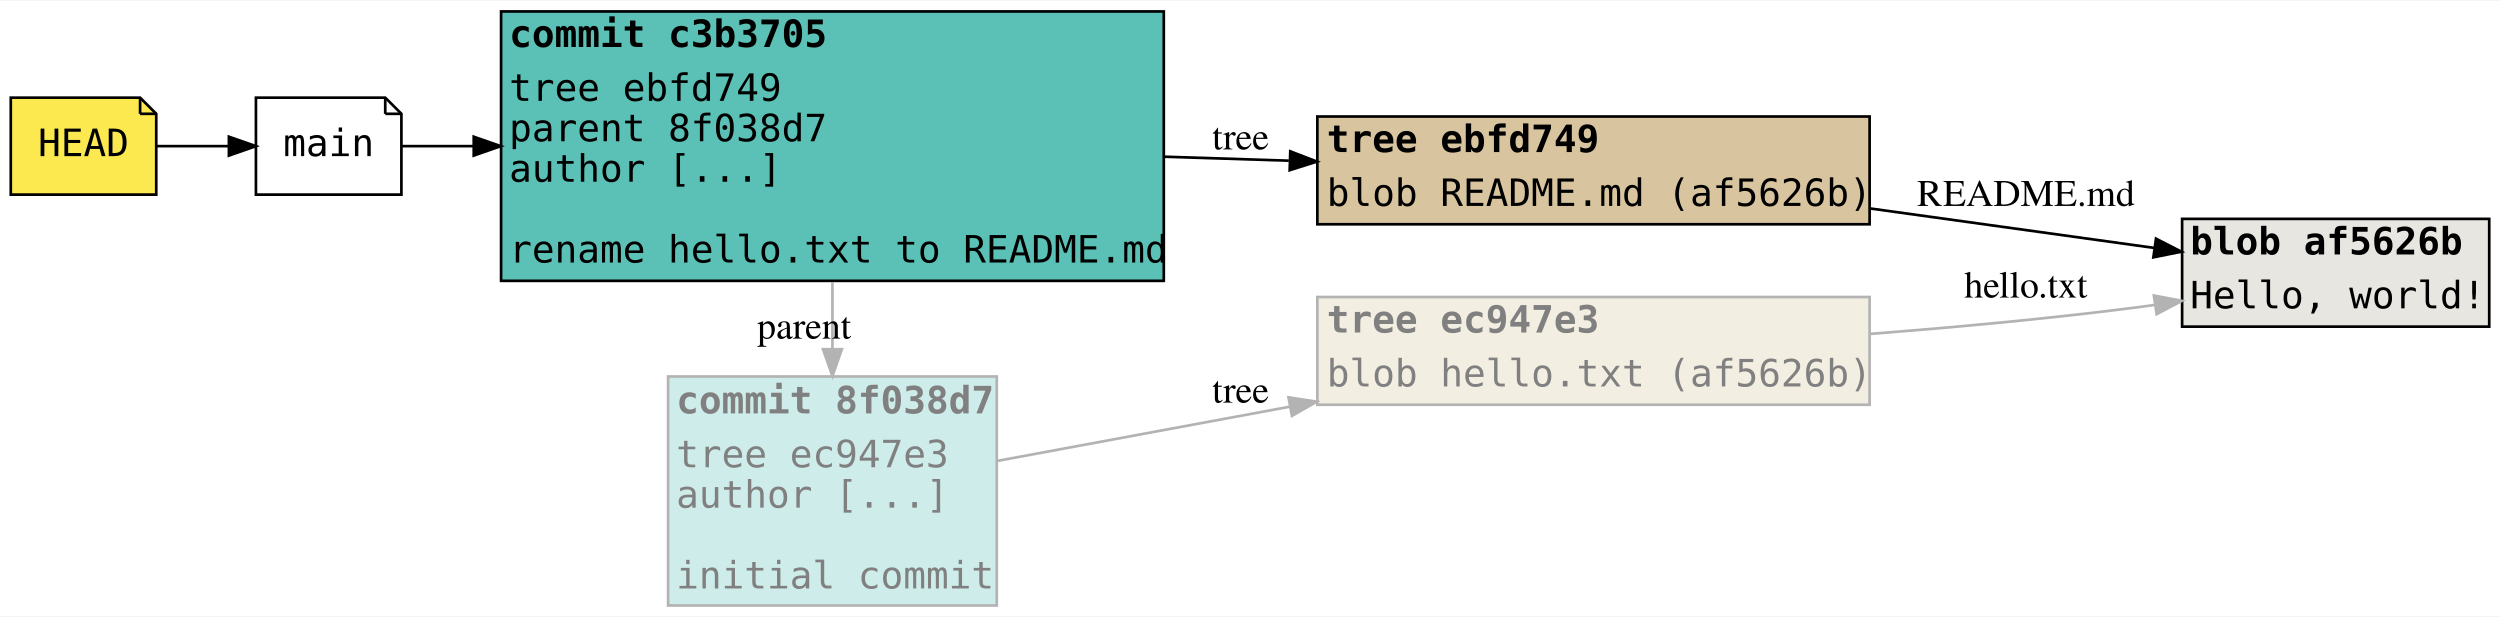
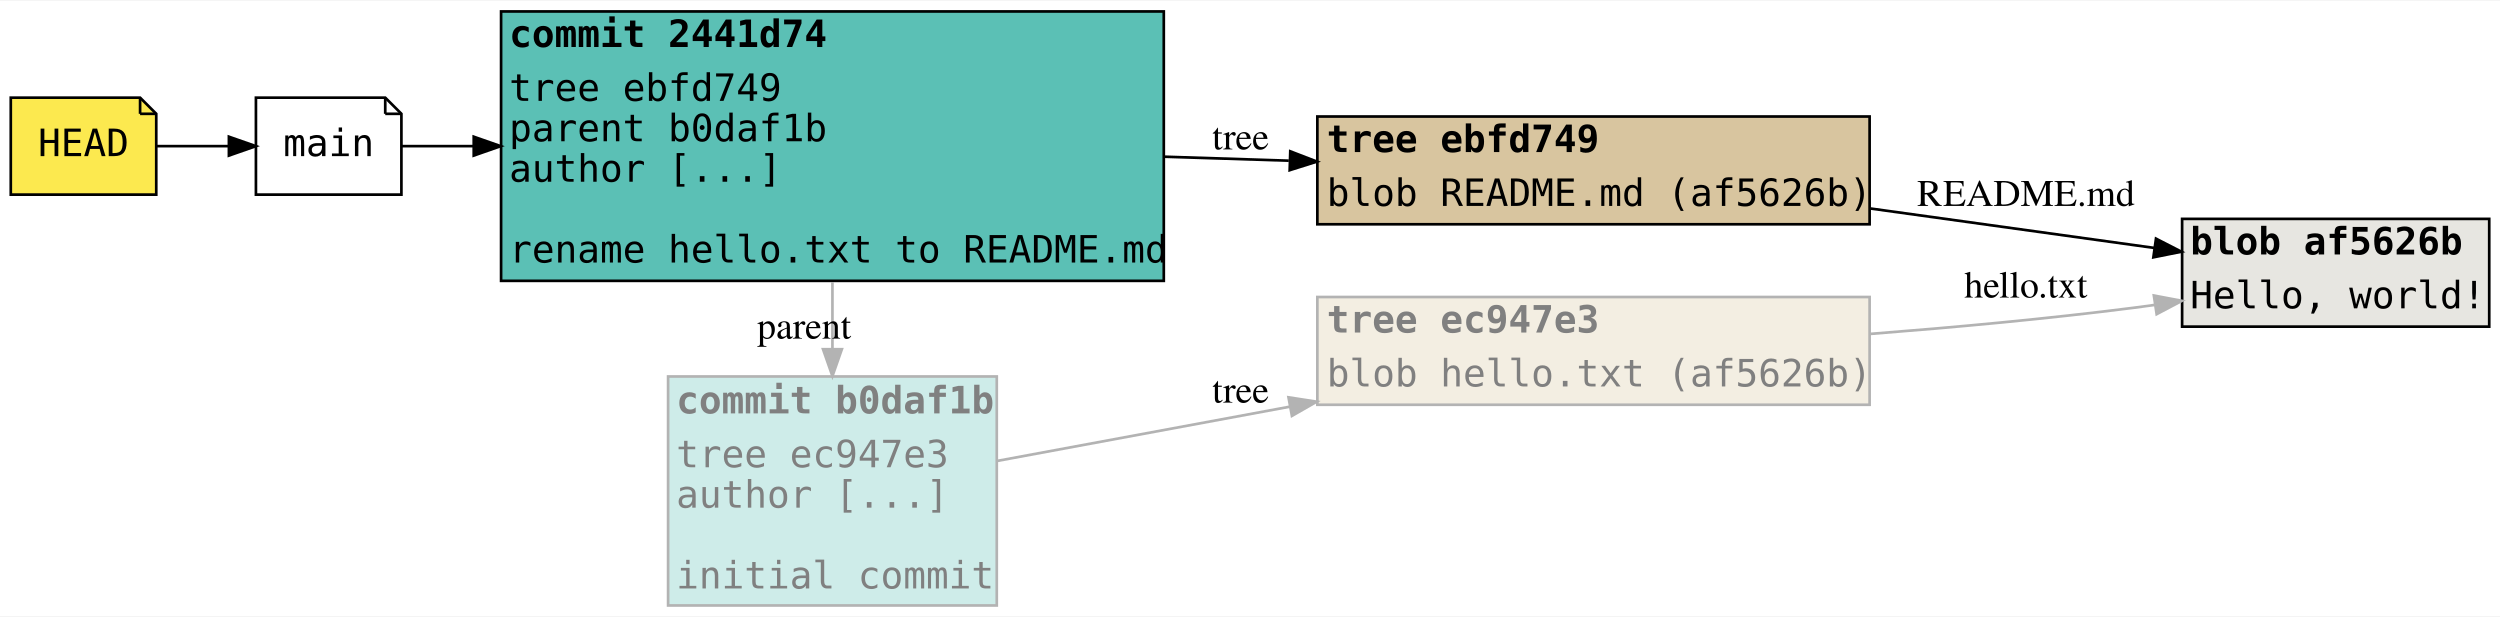
<svg xmlns="http://www.w3.org/2000/svg" width="928pt" height="229pt" viewBox="0.00 0.00 928.00 228.50">
  <g id="graph0" class="graph" transform="scale(1 1) rotate(0) translate(4 224.5)">
    <polygon fill="white" stroke="transparent" points="-4,4 -4,-224.5 924,-224.5 924,4 -4,4" />
    <g id="node1" class="node">
      <polygon fill="#5bc0b5" stroke="transparent" points="182,-120.5 182,-220.5 428,-220.5 428,-120.5 182,-120.5" />
-       <text text-anchor="start" x="185" y="-207.3" font-family="monospace" font-weight="bold" font-size="14.00" fill="#000000">commit c3b3705</text>
+       <text text-anchor="start" x="185" y="-207.3" font-family="monospace" font-weight="bold" font-size="14.00" fill="#000000">commit 2441d74</text>
      <text text-anchor="start" x="185" y="-187.3" font-family="monospace" font-size="14.00" fill="#000000">tree ebfd749                 </text>
-       <text text-anchor="start" x="185" y="-172.3" font-family="monospace" font-size="14.00" fill="#000000">parent 8f038d7               </text>
+       <text text-anchor="start" x="185" y="-172.3" font-family="monospace" font-size="14.00" fill="#000000">parent b0daf1b               </text>
      <text text-anchor="start" x="185" y="-157.3" font-family="monospace" font-size="14.00" fill="#000000">author [...]                 </text>
      <text text-anchor="start" x="185" y="-142.3" font-family="monospace" font-size="14.00" fill="#000000">                             </text>
      <text text-anchor="start" x="185" y="-127.3" font-family="monospace" font-size="14.00" fill="#000000">rename hello.txt to README.md</text>
      <polygon fill="none" stroke="#000000" points="182,-120.5 182,-220.5 428,-220.5 428,-120.5 182,-120.5" />
    </g>
    <g id="node2" class="node">
      <polygon fill="#d8c59f" stroke="transparent" points="485,-141.5 485,-181.5 690,-181.5 690,-141.5 485,-141.5" />
      <text text-anchor="start" x="488.5" y="-168.3" font-family="monospace" font-weight="bold" font-size="14.00" fill="#000000">tree ebfd749</text>
      <text text-anchor="start" x="488.5" y="-148.3" font-family="monospace" font-size="14.00" fill="#000000">blob README.md (af5626b)</text>
      <polygon fill="none" stroke="#000000" points="485,-141.5 485,-181.5 690,-181.5 690,-141.5 485,-141.5" />
    </g>
    <g id="edge1" class="edge">
      <path fill="none" stroke="#000000" d="M428.22,-166.58C443.57,-166.09 459.22,-165.58 474.4,-165.1" />
      <polygon fill="#000000" stroke="#000000" points="474.95,-168.58 484.84,-164.76 474.73,-161.58 474.95,-168.58" />
      <text text-anchor="middle" x="456.5" y="-169.3" font-family="Times,serif" font-size="14.00">tree</text>
    </g>
    <g id="node3" class="node">
      <polygon fill="#ceece9" stroke="transparent" points="244,0 244,-85 366,-85 366,0 244,0" />
-       <text text-anchor="start" x="247" y="-71.3" font-family="monospace" font-weight="bold" font-size="14.00" fill="#808080">commit 8f038d7</text>
+       <text text-anchor="start" x="247" y="-71.3" font-family="monospace" font-weight="bold" font-size="14.00" fill="#808080">commit b0daf1b</text>
      <text text-anchor="start" x="247" y="-51.3" font-family="monospace" font-size="14.00" fill="#808080">tree ec947e3  </text>
      <text text-anchor="start" x="247" y="-36.3" font-family="monospace" font-size="14.00" fill="#808080">author [...]  </text>
      <text text-anchor="start" x="247" y="-21.3" font-family="monospace" font-size="14.00" fill="#808080">              </text>
      <text text-anchor="start" x="247" y="-6.3" font-family="monospace" font-size="14.00" fill="#808080">initial commit</text>
      <polygon fill="none" stroke="#b3b3b3" points="244,0 244,-85 366,-85 366,0 244,0" />
    </g>
    <g id="edge2" class="edge">
      <path fill="none" stroke="#b3b3b3" d="M305,-120.07C305,-111.94 305,-103.5 305,-95.32" />
      <polygon fill="#b3b3b3" stroke="#b3b3b3" points="308.5,-95.12 305,-85.12 301.5,-95.12 308.5,-95.12" />
      <text text-anchor="middle" x="294.5" y="-99.05" font-family="Times,serif" font-size="14.00">parent</text>
    </g>
    <g id="node4" class="node">
      <polygon fill="#e7e6e1" stroke="transparent" points="806,-103.5 806,-143.5 920,-143.5 920,-103.5 806,-103.5" />
      <text text-anchor="start" x="809" y="-130.3" font-family="monospace" font-weight="bold" font-size="14.00" fill="#000000">blob af5626b</text>
      <text text-anchor="start" x="809" y="-110.3" font-family="monospace" font-size="14.00" fill="#000000">Hello, world!</text>
      <polygon fill="none" stroke="#000000" points="806,-103.5 806,-143.5 920,-143.5 920,-103.5 806,-103.5" />
    </g>
    <g id="edge3" class="edge">
      <path fill="none" stroke="#000000" d="M690.34,-147.35C725.56,-142.46 764.09,-137.1 795.71,-132.71" />
      <polygon fill="#000000" stroke="#000000" points="796.3,-136.16 805.72,-131.32 795.33,-129.23 796.3,-136.16" />
      <text text-anchor="middle" x="748" y="-148.3" font-family="Times,serif" font-size="14.00">README.md</text>
    </g>
    <g id="node5" class="node">
      <polygon fill="#f3eee2" stroke="transparent" points="485,-74.5 485,-114.5 690,-114.5 690,-74.5 485,-74.5" />
      <text text-anchor="start" x="488.5" y="-101.3" font-family="monospace" font-weight="bold" font-size="14.00" fill="#808080">tree ec947e3</text>
      <text text-anchor="start" x="488.5" y="-81.3" font-family="monospace" font-size="14.00" fill="#808080">blob hello.txt (af5626b)</text>
      <polygon fill="none" stroke="#b3b3b3" points="485,-74.5 485,-114.5 690,-114.5 690,-74.5 485,-74.5" />
    </g>
    <g id="edge4" class="edge">
      <path fill="none" stroke="#b3b3b3" d="M366.17,-53.66C397.87,-59.53 437.77,-66.93 474.88,-73.81" />
      <polygon fill="#b3b3b3" stroke="#b3b3b3" points="474.29,-77.26 484.76,-75.64 475.56,-70.37 474.29,-77.26" />
      <text text-anchor="middle" x="456.5" y="-75.3" font-family="Times,serif" font-size="14.00">tree</text>
    </g>
    <g id="edge5" class="edge">
      <path fill="none" stroke="#b3b3b3" d="M690.18,-100.8C721.61,-103.25 756.29,-106.45 788,-110.5 790.55,-110.83 793.14,-111.18 795.76,-111.55" />
      <polygon fill="#b3b3b3" stroke="#b3b3b3" points="795.51,-115.05 805.92,-113.08 796.55,-108.13 795.51,-115.05" />
      <text text-anchor="middle" x="748" y="-114.3" font-family="Times,serif" font-size="14.00">hello.txt</text>
    </g>
    <g id="node6" class="node">
      <polygon fill="white" stroke="black" points="139,-188.5 91,-188.5 91,-152.5 145,-152.5 145,-182.5 139,-188.5" />
      <polyline fill="none" stroke="black" points="139,-188.5 139,-182.5 " />
      <polyline fill="none" stroke="black" points="145,-182.5 139,-182.5 " />
      <text text-anchor="middle" x="118" y="-166.8" font-family="monospace" font-size="14.00">main</text>
    </g>
    <g id="edge6" class="edge">
      <path fill="none" stroke="black" d="M145.11,-170.5C152.88,-170.5 161.97,-170.5 171.8,-170.5" />
      <polygon fill="black" stroke="black" points="171.85,-174 181.85,-170.5 171.85,-167 171.85,-174" />
    </g>
    <g id="node7" class="node">
      <polygon fill="#fce94f" stroke="black" points="48,-188.5 0,-188.5 0,-152.5 54,-152.5 54,-182.5 48,-188.5" />
      <polyline fill="none" stroke="black" points="48,-188.5 48,-182.5 " />
      <polyline fill="none" stroke="black" points="54,-182.5 48,-182.5 " />
      <text text-anchor="middle" x="27" y="-166.8" font-family="monospace" font-size="14.00">HEAD</text>
    </g>
    <g id="edge7" class="edge">
      <path fill="none" stroke="black" d="M54.22,-170.5C62.55,-170.5 71.91,-170.5 80.82,-170.5" />
      <polygon fill="black" stroke="black" points="80.97,-174 90.97,-170.5 80.97,-167 80.97,-174" />
    </g>
  </g>
</svg>
